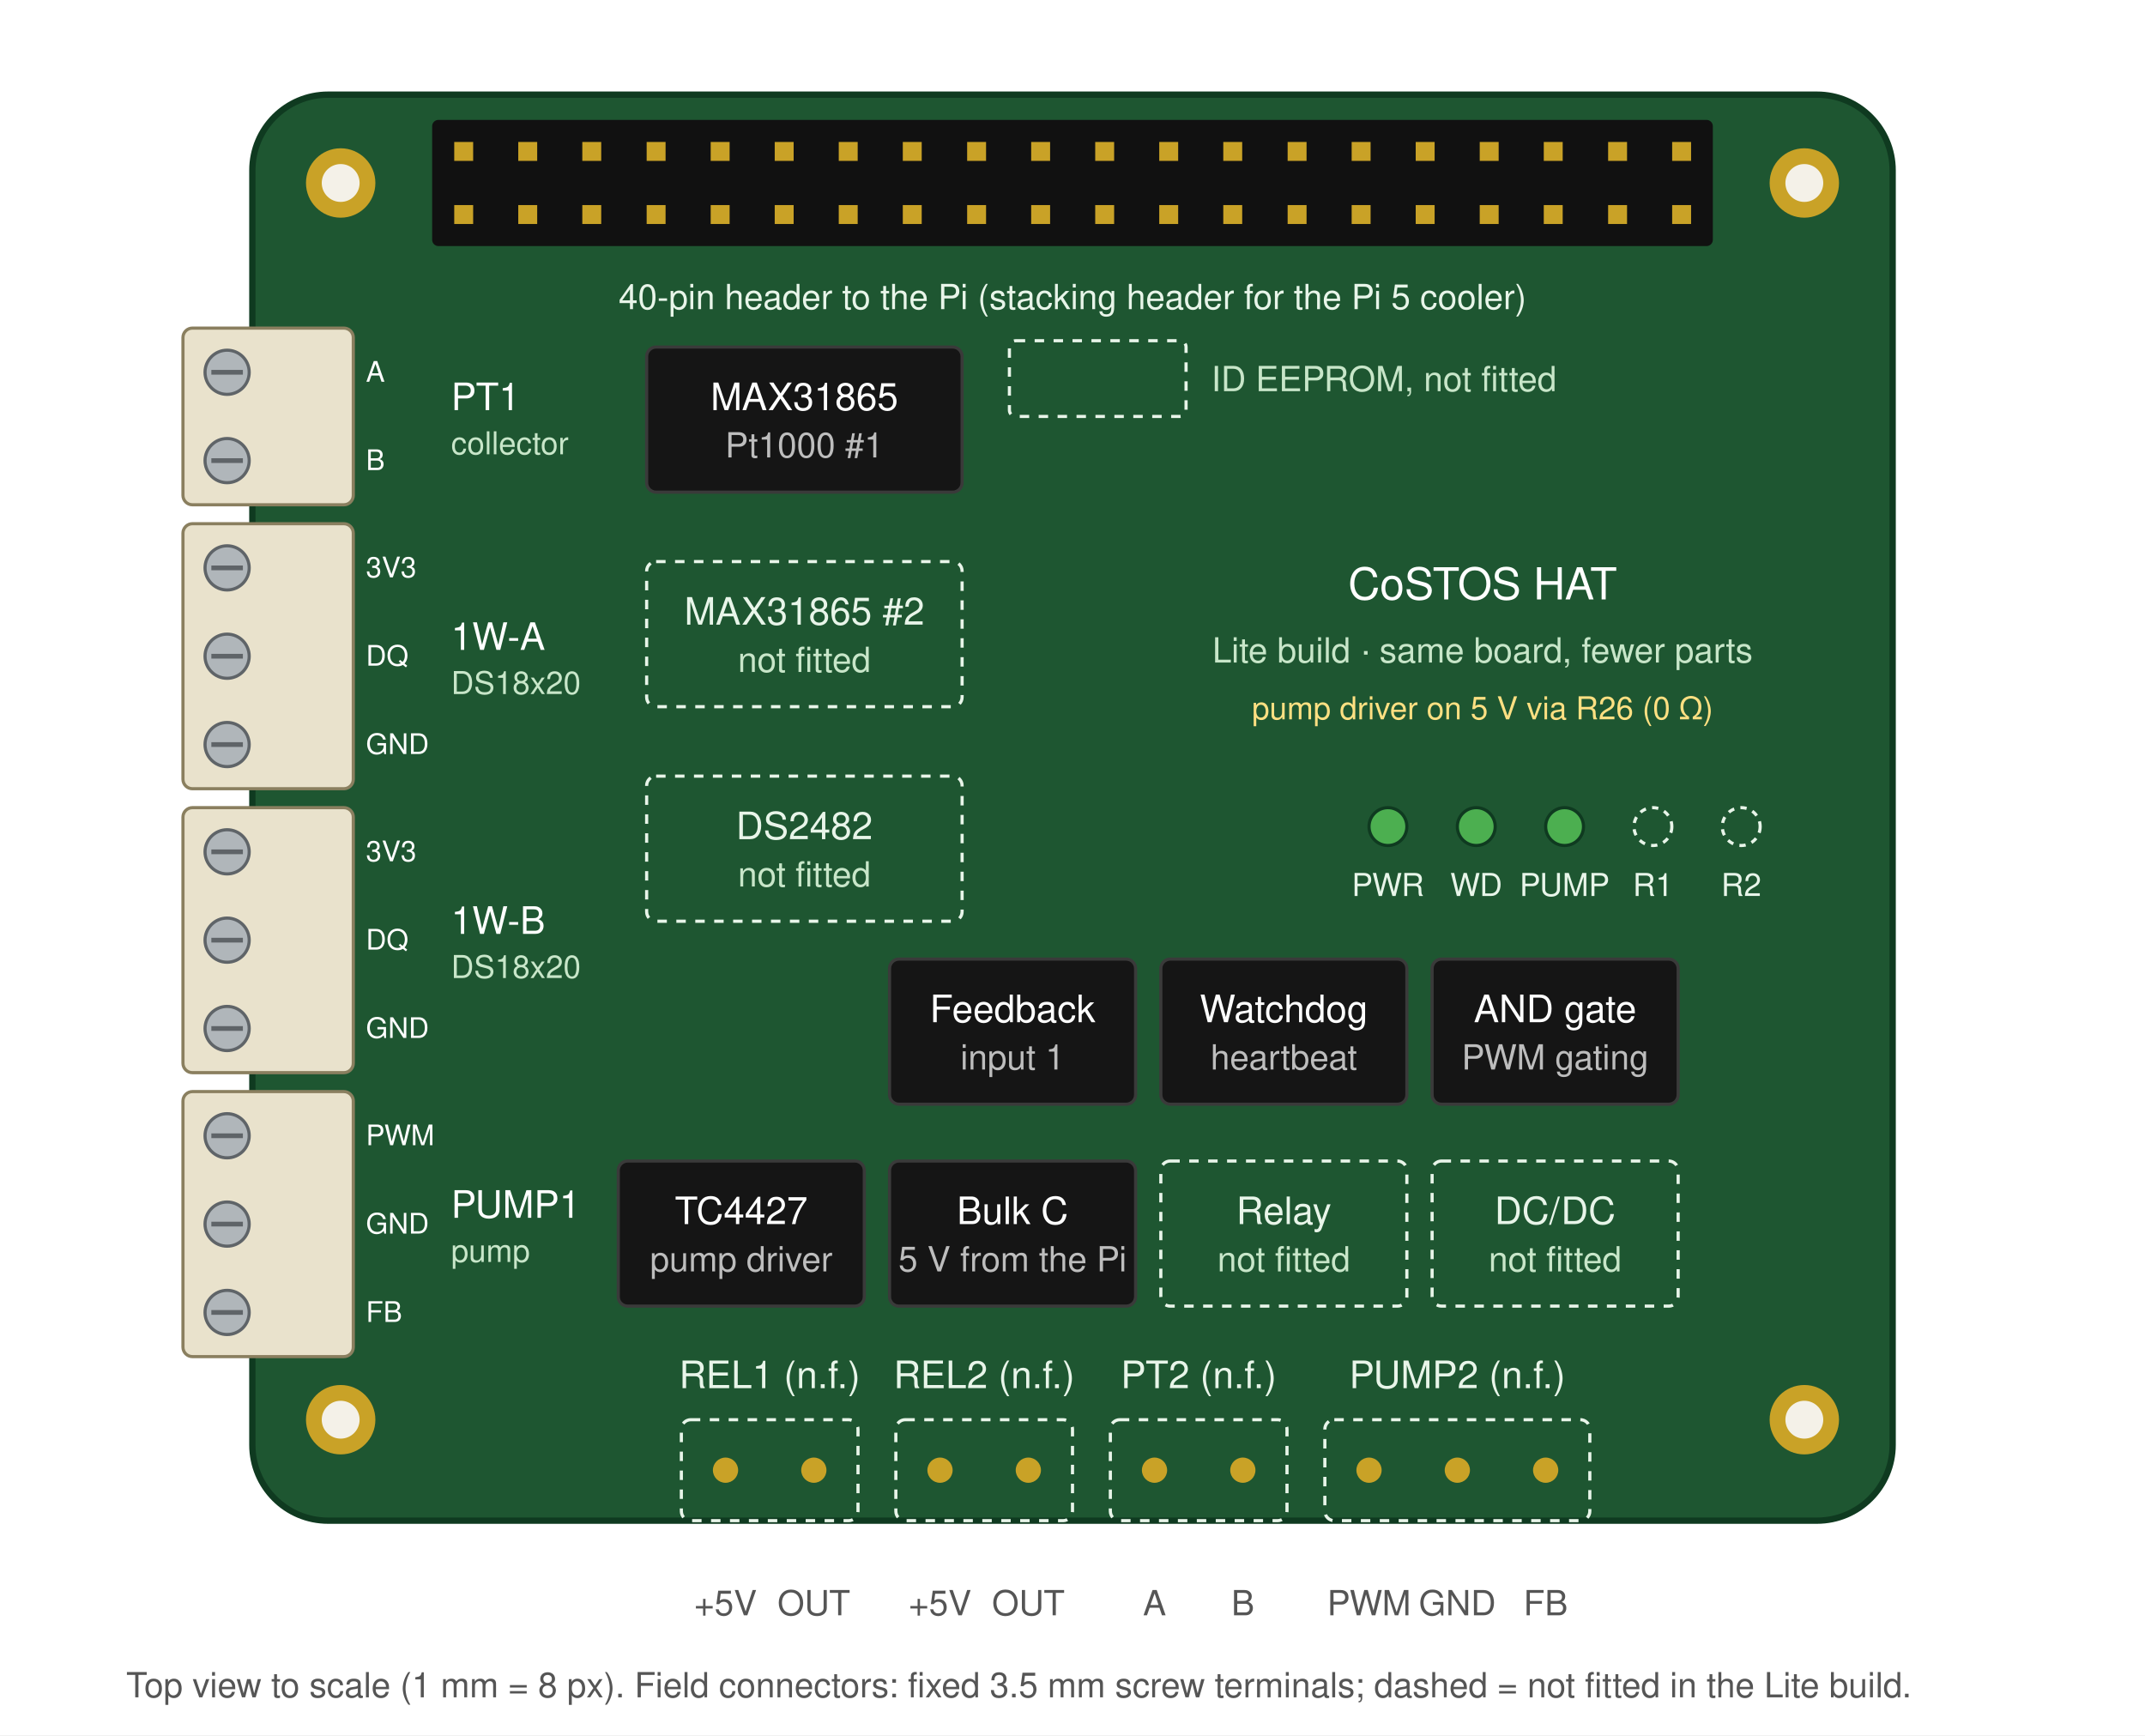
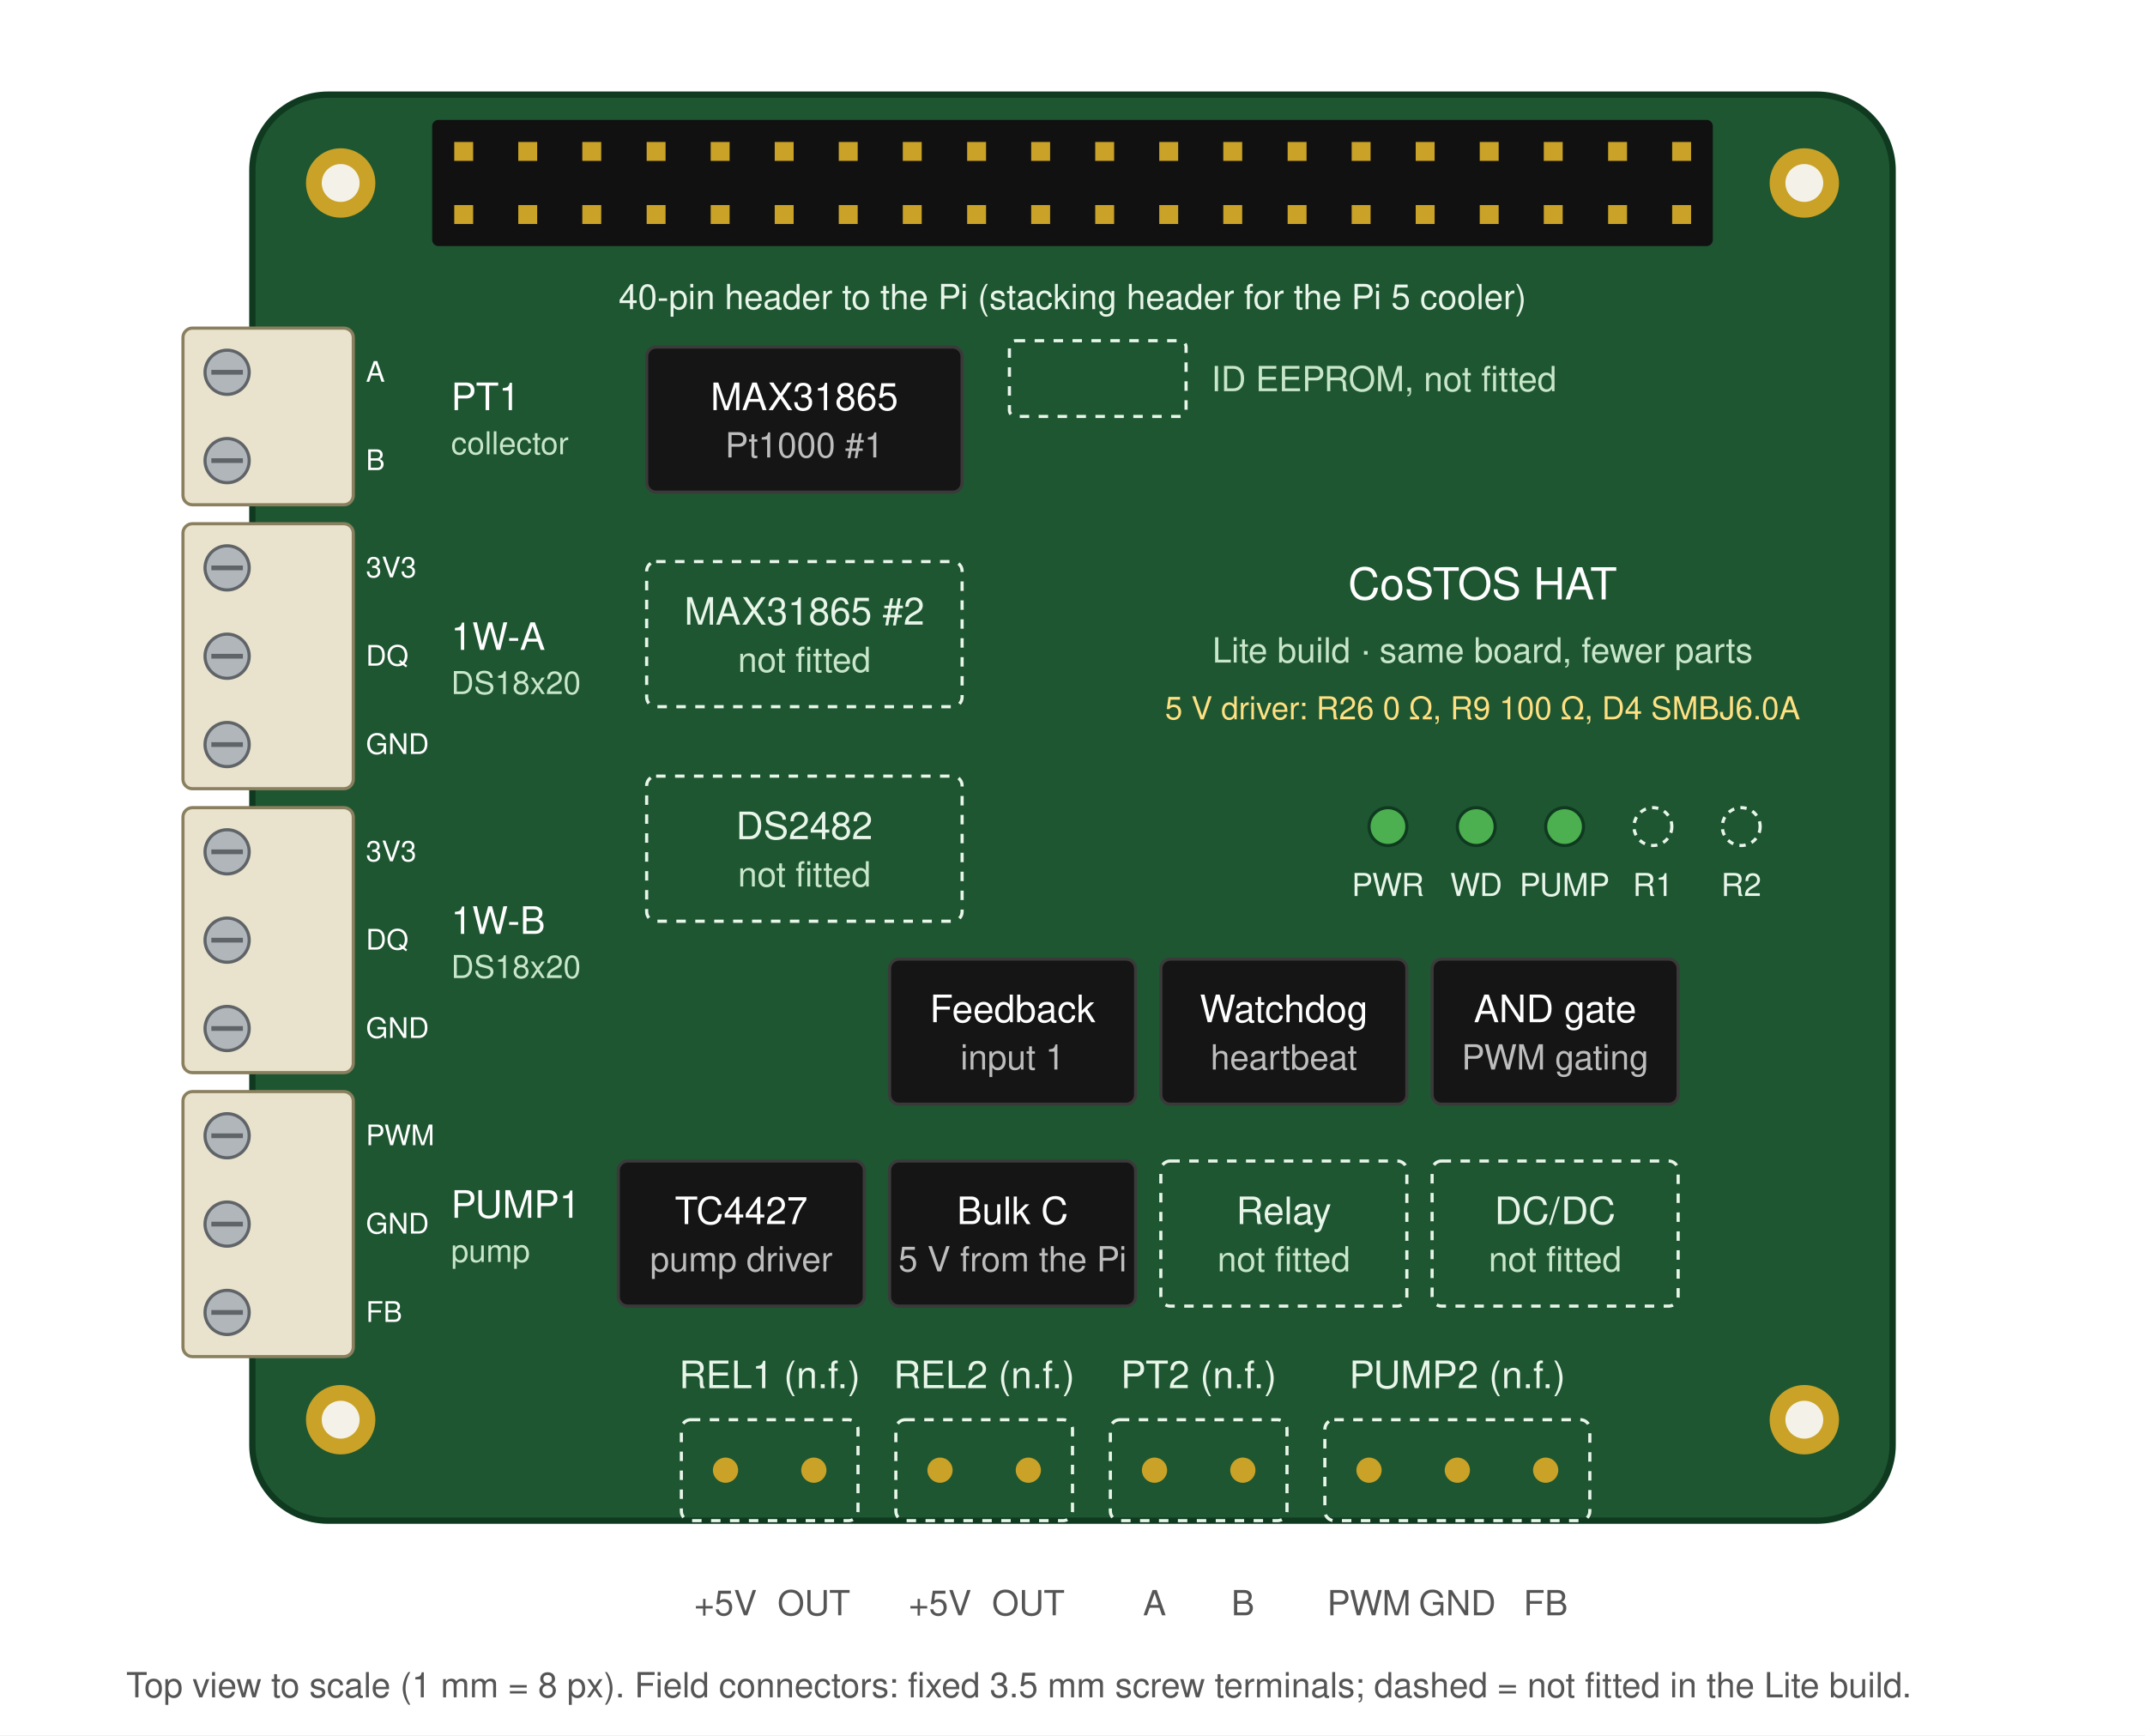
<svg xmlns="http://www.w3.org/2000/svg" width="680" height="550" viewBox="0 0 680 550" font-family="Helvetica, Arial, sans-serif">
  <rect width="680" height="550" fill="white" />
  <rect x="80" y="30" width="520" height="452" rx="24" fill="#1E5631" stroke="#0F3A20" stroke-width="2" />
  <circle cx="108" cy="58" r="11" fill="#C9A227" />
  <circle cx="108" cy="58" r="6" fill="#F4F1E8" />
  <circle cx="572" cy="58" r="11" fill="#C9A227" />
  <circle cx="572" cy="58" r="6" fill="#F4F1E8" />
  <circle cx="108" cy="450" r="11" fill="#C9A227" />
  <circle cx="108" cy="450" r="6" fill="#F4F1E8" />
  <circle cx="572" cy="450" r="11" fill="#C9A227" />
  <circle cx="572" cy="450" r="6" fill="#F4F1E8" />
  <rect x="137" y="38" width="406" height="40" rx="2" fill="#111111" />
  <rect x="144.0" y="45" width="6" height="6" fill="#C9A227" />
  <rect x="144.0" y="65" width="6" height="6" fill="#C9A227" />
  <rect x="164.3" y="45" width="6" height="6" fill="#C9A227" />
  <rect x="164.3" y="65" width="6" height="6" fill="#C9A227" />
  <rect x="184.6" y="45" width="6" height="6" fill="#C9A227" />
  <rect x="184.6" y="65" width="6" height="6" fill="#C9A227" />
  <rect x="205.0" y="45" width="6" height="6" fill="#C9A227" />
  <rect x="205.0" y="65" width="6" height="6" fill="#C9A227" />
  <rect x="225.3" y="45" width="6" height="6" fill="#C9A227" />
  <rect x="225.3" y="65" width="6" height="6" fill="#C9A227" />
  <rect x="245.6" y="45" width="6" height="6" fill="#C9A227" />
  <rect x="245.6" y="65" width="6" height="6" fill="#C9A227" />
  <rect x="265.9" y="45" width="6" height="6" fill="#C9A227" />
  <rect x="265.9" y="65" width="6" height="6" fill="#C9A227" />
  <rect x="286.2" y="45" width="6" height="6" fill="#C9A227" />
  <rect x="286.2" y="65" width="6" height="6" fill="#C9A227" />
  <rect x="306.6" y="45" width="6" height="6" fill="#C9A227" />
  <rect x="306.6" y="65" width="6" height="6" fill="#C9A227" />
  <rect x="326.9" y="45" width="6" height="6" fill="#C9A227" />
  <rect x="326.9" y="65" width="6" height="6" fill="#C9A227" />
  <rect x="347.2" y="45" width="6" height="6" fill="#C9A227" />
  <rect x="347.2" y="65" width="6" height="6" fill="#C9A227" />
  <rect x="367.5" y="45" width="6" height="6" fill="#C9A227" />
  <rect x="367.5" y="65" width="6" height="6" fill="#C9A227" />
  <rect x="387.8" y="45" width="6" height="6" fill="#C9A227" />
  <rect x="387.8" y="65" width="6" height="6" fill="#C9A227" />
  <rect x="408.2" y="45" width="6" height="6" fill="#C9A227" />
  <rect x="408.2" y="65" width="6" height="6" fill="#C9A227" />
  <rect x="428.5" y="45" width="6" height="6" fill="#C9A227" />
  <rect x="428.5" y="65" width="6" height="6" fill="#C9A227" />
  <rect x="448.8" y="45" width="6" height="6" fill="#C9A227" />
  <rect x="448.8" y="65" width="6" height="6" fill="#C9A227" />
  <rect x="469.1" y="45" width="6" height="6" fill="#C9A227" />
  <rect x="469.1" y="65" width="6" height="6" fill="#C9A227" />
  <rect x="489.4" y="45" width="6" height="6" fill="#C9A227" />
  <rect x="489.4" y="65" width="6" height="6" fill="#C9A227" />
  <rect x="509.8" y="45" width="6" height="6" fill="#C9A227" />
  <rect x="509.8" y="65" width="6" height="6" fill="#C9A227" />
  <rect x="530.1" y="45" width="6" height="6" fill="#C9A227" />
  <rect x="530.1" y="65" width="6" height="6" fill="#C9A227" />
  <text class="ts" x="340" y="98" text-anchor="middle" style="font-size:11px;font-weight:400;fill:#E8F5E9">40-pin header to the Pi (stacking header for the Pi 5 cooler)</text>
  <rect x="320" y="108" width="56" height="24" rx="2" fill="none" stroke="#E8F5E9" stroke-width="1" stroke-dasharray="3 3" />
  <text class="ts" x="384" y="124" text-anchor="start" style="font-size:11px;font-weight:400;fill:#C8E6C9">ID EEPROM, not fitted</text>
  <text class="ts" x="116" y="121" text-anchor="start" style="font-size:9px;font-weight:400;fill:#ffffff">A</text>
  <text class="ts" x="116" y="149" text-anchor="start" style="font-size:9px;font-weight:400;fill:#ffffff">B</text>
  <rect x="58" y="104" width="54" height="56" rx="3" fill="#E9E2CC" stroke="#8A7F5F" stroke-width="1" />
  <circle cx="72" cy="118" r="7" fill="#B0B6BA" stroke="#5F6468" />
  <line x1="67" y1="118" x2="77" y2="118" stroke="#5F6468" stroke-width="1.5" />
  <circle cx="72" cy="146" r="7" fill="#B0B6BA" stroke="#5F6468" />
  <line x1="67" y1="146" x2="77" y2="146" stroke="#5F6468" stroke-width="1.5" />
  <text class="th" x="143" y="130.0" text-anchor="start" style="font-size:12px;font-weight:500;fill:#ffffff">PT1</text>
  <text class="ts" x="143" y="144.0" text-anchor="start" style="font-size:10px;font-weight:400;fill:#C8E6C9">collector</text>
  <text class="ts" x="116" y="183" text-anchor="start" style="font-size:9px;font-weight:400;fill:#ffffff">3V3</text>
  <text class="ts" x="116" y="211" text-anchor="start" style="font-size:9px;font-weight:400;fill:#ffffff">DQ</text>
  <text class="ts" x="116" y="239" text-anchor="start" style="font-size:9px;font-weight:400;fill:#ffffff">GND</text>
  <rect x="58" y="166" width="54" height="84" rx="3" fill="#E9E2CC" stroke="#8A7F5F" stroke-width="1" />
  <circle cx="72" cy="180" r="7" fill="#B0B6BA" stroke="#5F6468" />
  <line x1="67" y1="180" x2="77" y2="180" stroke="#5F6468" stroke-width="1.5" />
  <circle cx="72" cy="208" r="7" fill="#B0B6BA" stroke="#5F6468" />
  <line x1="67" y1="208" x2="77" y2="208" stroke="#5F6468" stroke-width="1.5" />
  <circle cx="72" cy="236" r="7" fill="#B0B6BA" stroke="#5F6468" />
  <line x1="67" y1="236" x2="77" y2="236" stroke="#5F6468" stroke-width="1.5" />
  <text class="th" x="143" y="206.0" text-anchor="start" style="font-size:12px;font-weight:500;fill:#ffffff">1W-A</text>
  <text class="ts" x="143" y="220.0" text-anchor="start" style="font-size:10px;font-weight:400;fill:#C8E6C9">DS18x20</text>
  <text class="ts" x="116" y="273" text-anchor="start" style="font-size:9px;font-weight:400;fill:#ffffff">3V3</text>
  <text class="ts" x="116" y="301" text-anchor="start" style="font-size:9px;font-weight:400;fill:#ffffff">DQ</text>
  <text class="ts" x="116" y="329" text-anchor="start" style="font-size:9px;font-weight:400;fill:#ffffff">GND</text>
  <rect x="58" y="256" width="54" height="84" rx="3" fill="#E9E2CC" stroke="#8A7F5F" stroke-width="1" />
  <circle cx="72" cy="270" r="7" fill="#B0B6BA" stroke="#5F6468" />
  <line x1="67" y1="270" x2="77" y2="270" stroke="#5F6468" stroke-width="1.5" />
  <circle cx="72" cy="298" r="7" fill="#B0B6BA" stroke="#5F6468" />
  <line x1="67" y1="298" x2="77" y2="298" stroke="#5F6468" stroke-width="1.5" />
  <circle cx="72" cy="326" r="7" fill="#B0B6BA" stroke="#5F6468" />
  <line x1="67" y1="326" x2="77" y2="326" stroke="#5F6468" stroke-width="1.5" />
  <text class="th" x="143" y="296.0" text-anchor="start" style="font-size:12px;font-weight:500;fill:#ffffff">1W-B</text>
  <text class="ts" x="143" y="310.0" text-anchor="start" style="font-size:10px;font-weight:400;fill:#C8E6C9">DS18x20</text>
  <text class="ts" x="116" y="363" text-anchor="start" style="font-size:9px;font-weight:400;fill:#ffffff">PWM</text>
  <text class="ts" x="116" y="391" text-anchor="start" style="font-size:9px;font-weight:400;fill:#ffffff">GND</text>
  <text class="ts" x="116" y="419" text-anchor="start" style="font-size:9px;font-weight:400;fill:#ffffff">FB</text>
  <rect x="58" y="346" width="54" height="84" rx="3" fill="#E9E2CC" stroke="#8A7F5F" stroke-width="1" />
  <circle cx="72" cy="360" r="7" fill="#B0B6BA" stroke="#5F6468" />
  <line x1="67" y1="360" x2="77" y2="360" stroke="#5F6468" stroke-width="1.5" />
  <circle cx="72" cy="388" r="7" fill="#B0B6BA" stroke="#5F6468" />
  <line x1="67" y1="388" x2="77" y2="388" stroke="#5F6468" stroke-width="1.5" />
  <circle cx="72" cy="416" r="7" fill="#B0B6BA" stroke="#5F6468" />
  <line x1="67" y1="416" x2="77" y2="416" stroke="#5F6468" stroke-width="1.5" />
  <text class="th" x="143" y="386.0" text-anchor="start" style="font-size:12px;font-weight:500;fill:#ffffff">PUMP1</text>
  <text class="ts" x="143" y="400.0" text-anchor="start" style="font-size:10px;font-weight:400;fill:#C8E6C9">pump</text>
  <rect x="216" y="450" width="56" height="32" rx="3" fill="none" stroke="#E8F5E9" stroke-width="1" stroke-dasharray="3 3" />
  <circle cx="230" cy="466" r="4" fill="#C9A227" />
  <text class="ts" x="230" y="512" text-anchor="middle" style="font-size:11px;font-weight:400;fill:#555555">+5V</text>
  <circle cx="258" cy="466" r="4" fill="#C9A227" />
  <text class="ts" x="258" y="512" text-anchor="middle" style="font-size:11px;font-weight:400;fill:#555555">OUT</text>
  <text class="th" x="244.0" y="440" text-anchor="middle" style="font-size:12px;font-weight:500;fill:#E8F5E9">REL1 (n.f.)</text>
  <rect x="284" y="450" width="56" height="32" rx="3" fill="none" stroke="#E8F5E9" stroke-width="1" stroke-dasharray="3 3" />
  <circle cx="298" cy="466" r="4" fill="#C9A227" />
  <text class="ts" x="298" y="512" text-anchor="middle" style="font-size:11px;font-weight:400;fill:#555555">+5V</text>
  <circle cx="326" cy="466" r="4" fill="#C9A227" />
  <text class="ts" x="326" y="512" text-anchor="middle" style="font-size:11px;font-weight:400;fill:#555555">OUT</text>
  <text class="th" x="312.0" y="440" text-anchor="middle" style="font-size:12px;font-weight:500;fill:#E8F5E9">REL2 (n.f.)</text>
  <rect x="352" y="450" width="56" height="32" rx="3" fill="none" stroke="#E8F5E9" stroke-width="1" stroke-dasharray="3 3" />
  <circle cx="366" cy="466" r="4" fill="#C9A227" />
  <text class="ts" x="366" y="512" text-anchor="middle" style="font-size:11px;font-weight:400;fill:#555555">A</text>
  <circle cx="394" cy="466" r="4" fill="#C9A227" />
  <text class="ts" x="394" y="512" text-anchor="middle" style="font-size:11px;font-weight:400;fill:#555555">B</text>
  <text class="th" x="380.0" y="440" text-anchor="middle" style="font-size:12px;font-weight:500;fill:#E8F5E9">PT2 (n.f.)</text>
  <rect x="420" y="450" width="84" height="32" rx="3" fill="none" stroke="#E8F5E9" stroke-width="1" stroke-dasharray="3 3" />
  <circle cx="434" cy="466" r="4" fill="#C9A227" />
  <text class="ts" x="434" y="512" text-anchor="middle" style="font-size:11px;font-weight:400;fill:#555555">PWM</text>
  <circle cx="462" cy="466" r="4" fill="#C9A227" />
  <text class="ts" x="462" y="512" text-anchor="middle" style="font-size:11px;font-weight:400;fill:#555555">GND</text>
  <circle cx="490" cy="466" r="4" fill="#C9A227" />
  <text class="ts" x="490" y="512" text-anchor="middle" style="font-size:11px;font-weight:400;fill:#555555">FB</text>
  <text class="th" x="462.0" y="440" text-anchor="middle" style="font-size:12px;font-weight:500;fill:#E8F5E9">PUMP2 (n.f.)</text>
  <rect x="205" y="110" width="100" height="46" rx="3" fill="#151515" stroke="#3a3a3a" stroke-width="1" />
  <text class="th" x="255.0" y="130.0" text-anchor="middle" style="font-size:12px;font-weight:500;fill:#ffffff">MAX31865</text>
  <text class="ts" x="255.0" y="145.0" text-anchor="middle" style="font-size:11px;font-weight:400;fill:#bdbdbd">Pt1000 #1</text>
  <rect x="205" y="178" width="100" height="46" rx="3" fill="none" stroke="#E8F5E9" stroke-width="1" stroke-dasharray="3 3" />
  <text class="th" x="255" y="198" text-anchor="middle" style="font-size:12px;font-weight:500;fill:#E8F5E9">MAX31865 #2</text>
  <text class="ts" x="255" y="213" text-anchor="middle" style="font-size:11px;font-weight:400;fill:#C8E6C9">not fitted</text>
  <rect x="205" y="246" width="100" height="46" rx="3" fill="none" stroke="#E8F5E9" stroke-width="1" stroke-dasharray="3 3" />
  <text class="th" x="255" y="266" text-anchor="middle" style="font-size:12px;font-weight:500;fill:#E8F5E9">DS2482</text>
  <text class="ts" x="255" y="281" text-anchor="middle" style="font-size:11px;font-weight:400;fill:#C8E6C9">not fitted</text>
  <rect x="196" y="368" width="78" height="46" rx="3" fill="#151515" stroke="#3a3a3a" stroke-width="1" />
  <text class="th" x="235.0" y="388.0" text-anchor="middle" style="font-size:12px;font-weight:500;fill:#ffffff">TC4427</text>
  <text class="ts" x="235.0" y="403.0" text-anchor="middle" style="font-size:11px;font-weight:400;fill:#bdbdbd">pump driver</text>
  <rect x="282" y="368" width="78" height="46" rx="3" fill="#151515" stroke="#3a3a3a" stroke-width="1" />
  <text class="th" x="321.0" y="388.0" text-anchor="middle" style="font-size:12px;font-weight:500;fill:#ffffff">Bulk C</text>
  <text class="ts" x="321.0" y="403.0" text-anchor="middle" style="font-size:11px;font-weight:400;fill:#bdbdbd">5 V from the Pi</text>
  <rect x="368" y="368" width="78" height="46" rx="3" fill="none" stroke="#E8F5E9" stroke-width="1" stroke-dasharray="3 3" />
  <text class="th" x="407.0" y="388.0" text-anchor="middle" style="font-size:12px;font-weight:500;fill:#E8F5E9">Relay</text>
  <text class="ts" x="407.0" y="403.0" text-anchor="middle" style="font-size:11px;font-weight:400;fill:#C8E6C9">not fitted</text>
  <rect x="454" y="368" width="78" height="46" rx="3" fill="none" stroke="#E8F5E9" stroke-width="1" stroke-dasharray="3 3" />
  <text class="th" x="493.0" y="388.0" text-anchor="middle" style="font-size:12px;font-weight:500;fill:#E8F5E9">DC/DC</text>
  <text class="ts" x="493.0" y="403.0" text-anchor="middle" style="font-size:11px;font-weight:400;fill:#C8E6C9">not fitted</text>
-   <text class="ts" x="470" y="228" text-anchor="middle" style="font-size:10px;font-weight:400;fill:#FFE082">pump driver on 5 V via R26 (0 Ω)</text>
+   <text class="ts" x="470" y="228" text-anchor="middle" style="font-size:10px;font-weight:400;fill:#FFE082">5 V driver: R26 0 Ω, R9 100 Ω, D4 SMBJ6.0A</text>
  <rect x="282" y="304" width="78" height="46" rx="3" fill="#151515" stroke="#3a3a3a" stroke-width="1" />
  <text class="th" x="321.0" y="324.0" text-anchor="middle" style="font-size:12px;font-weight:500;fill:#ffffff">Feedback</text>
  <text class="ts" x="321.0" y="339.0" text-anchor="middle" style="font-size:11px;font-weight:400;fill:#bdbdbd">input 1</text>
  <rect x="368" y="304" width="78" height="46" rx="3" fill="#151515" stroke="#3a3a3a" stroke-width="1" />
  <text class="th" x="407.0" y="324.0" text-anchor="middle" style="font-size:12px;font-weight:500;fill:#ffffff">Watchdog</text>
  <text class="ts" x="407.0" y="339.0" text-anchor="middle" style="font-size:11px;font-weight:400;fill:#bdbdbd">heartbeat</text>
  <rect x="454" y="304" width="78" height="46" rx="3" fill="#151515" stroke="#3a3a3a" stroke-width="1" />
  <text class="th" x="493.0" y="324.0" text-anchor="middle" style="font-size:12px;font-weight:500;fill:#ffffff">AND gate</text>
  <text class="ts" x="493.0" y="339.0" text-anchor="middle" style="font-size:11px;font-weight:400;fill:#bdbdbd">PWM gating</text>
  <circle cx="440" cy="262" r="6" fill="#4CAF50" stroke="#0F3A20" />
  <text class="ts" x="440" y="284" text-anchor="middle" style="font-size:10px;font-weight:400;fill:#E8F5E9">PWR</text>
  <circle cx="468" cy="262" r="6" fill="#4CAF50" stroke="#0F3A20" />
  <text class="ts" x="468" y="284" text-anchor="middle" style="font-size:10px;font-weight:400;fill:#E8F5E9">WD</text>
  <circle cx="496" cy="262" r="6" fill="#4CAF50" stroke="#0F3A20" />
  <text class="ts" x="496" y="284" text-anchor="middle" style="font-size:10px;font-weight:400;fill:#E8F5E9">PUMP</text>
  <circle cx="524" cy="262" r="6" fill="none" stroke="#E8F5E9" stroke-dasharray="2 2" />
  <text class="ts" x="524" y="284" text-anchor="middle" style="font-size:10px;font-weight:400;fill:#E8F5E9">R1</text>
  <circle cx="552" cy="262" r="6" fill="none" stroke="#E8F5E9" stroke-dasharray="2 2" />
  <text class="ts" x="552" y="284" text-anchor="middle" style="font-size:10px;font-weight:400;fill:#E8F5E9">R2</text>
  <text class="th" x="470" y="190" text-anchor="middle" style="font-size:14px;font-weight:500;fill:#ffffff">CoSTOS HAT</text>
  <text class="ts" x="470" y="210" text-anchor="middle" style="font-size:11px;font-weight:400;fill:#C8E6C9">Lite build · same board, fewer parts</text>
  <text class="ts" x="40" y="538" text-anchor="start" style="font-size:11px;font-weight:400;fill:#555555">Top view to scale (1 mm = 8 px). Field connectors: fixed 3.5 mm screw terminals; dashed = not fitted in the Lite build.</text>
</svg>
